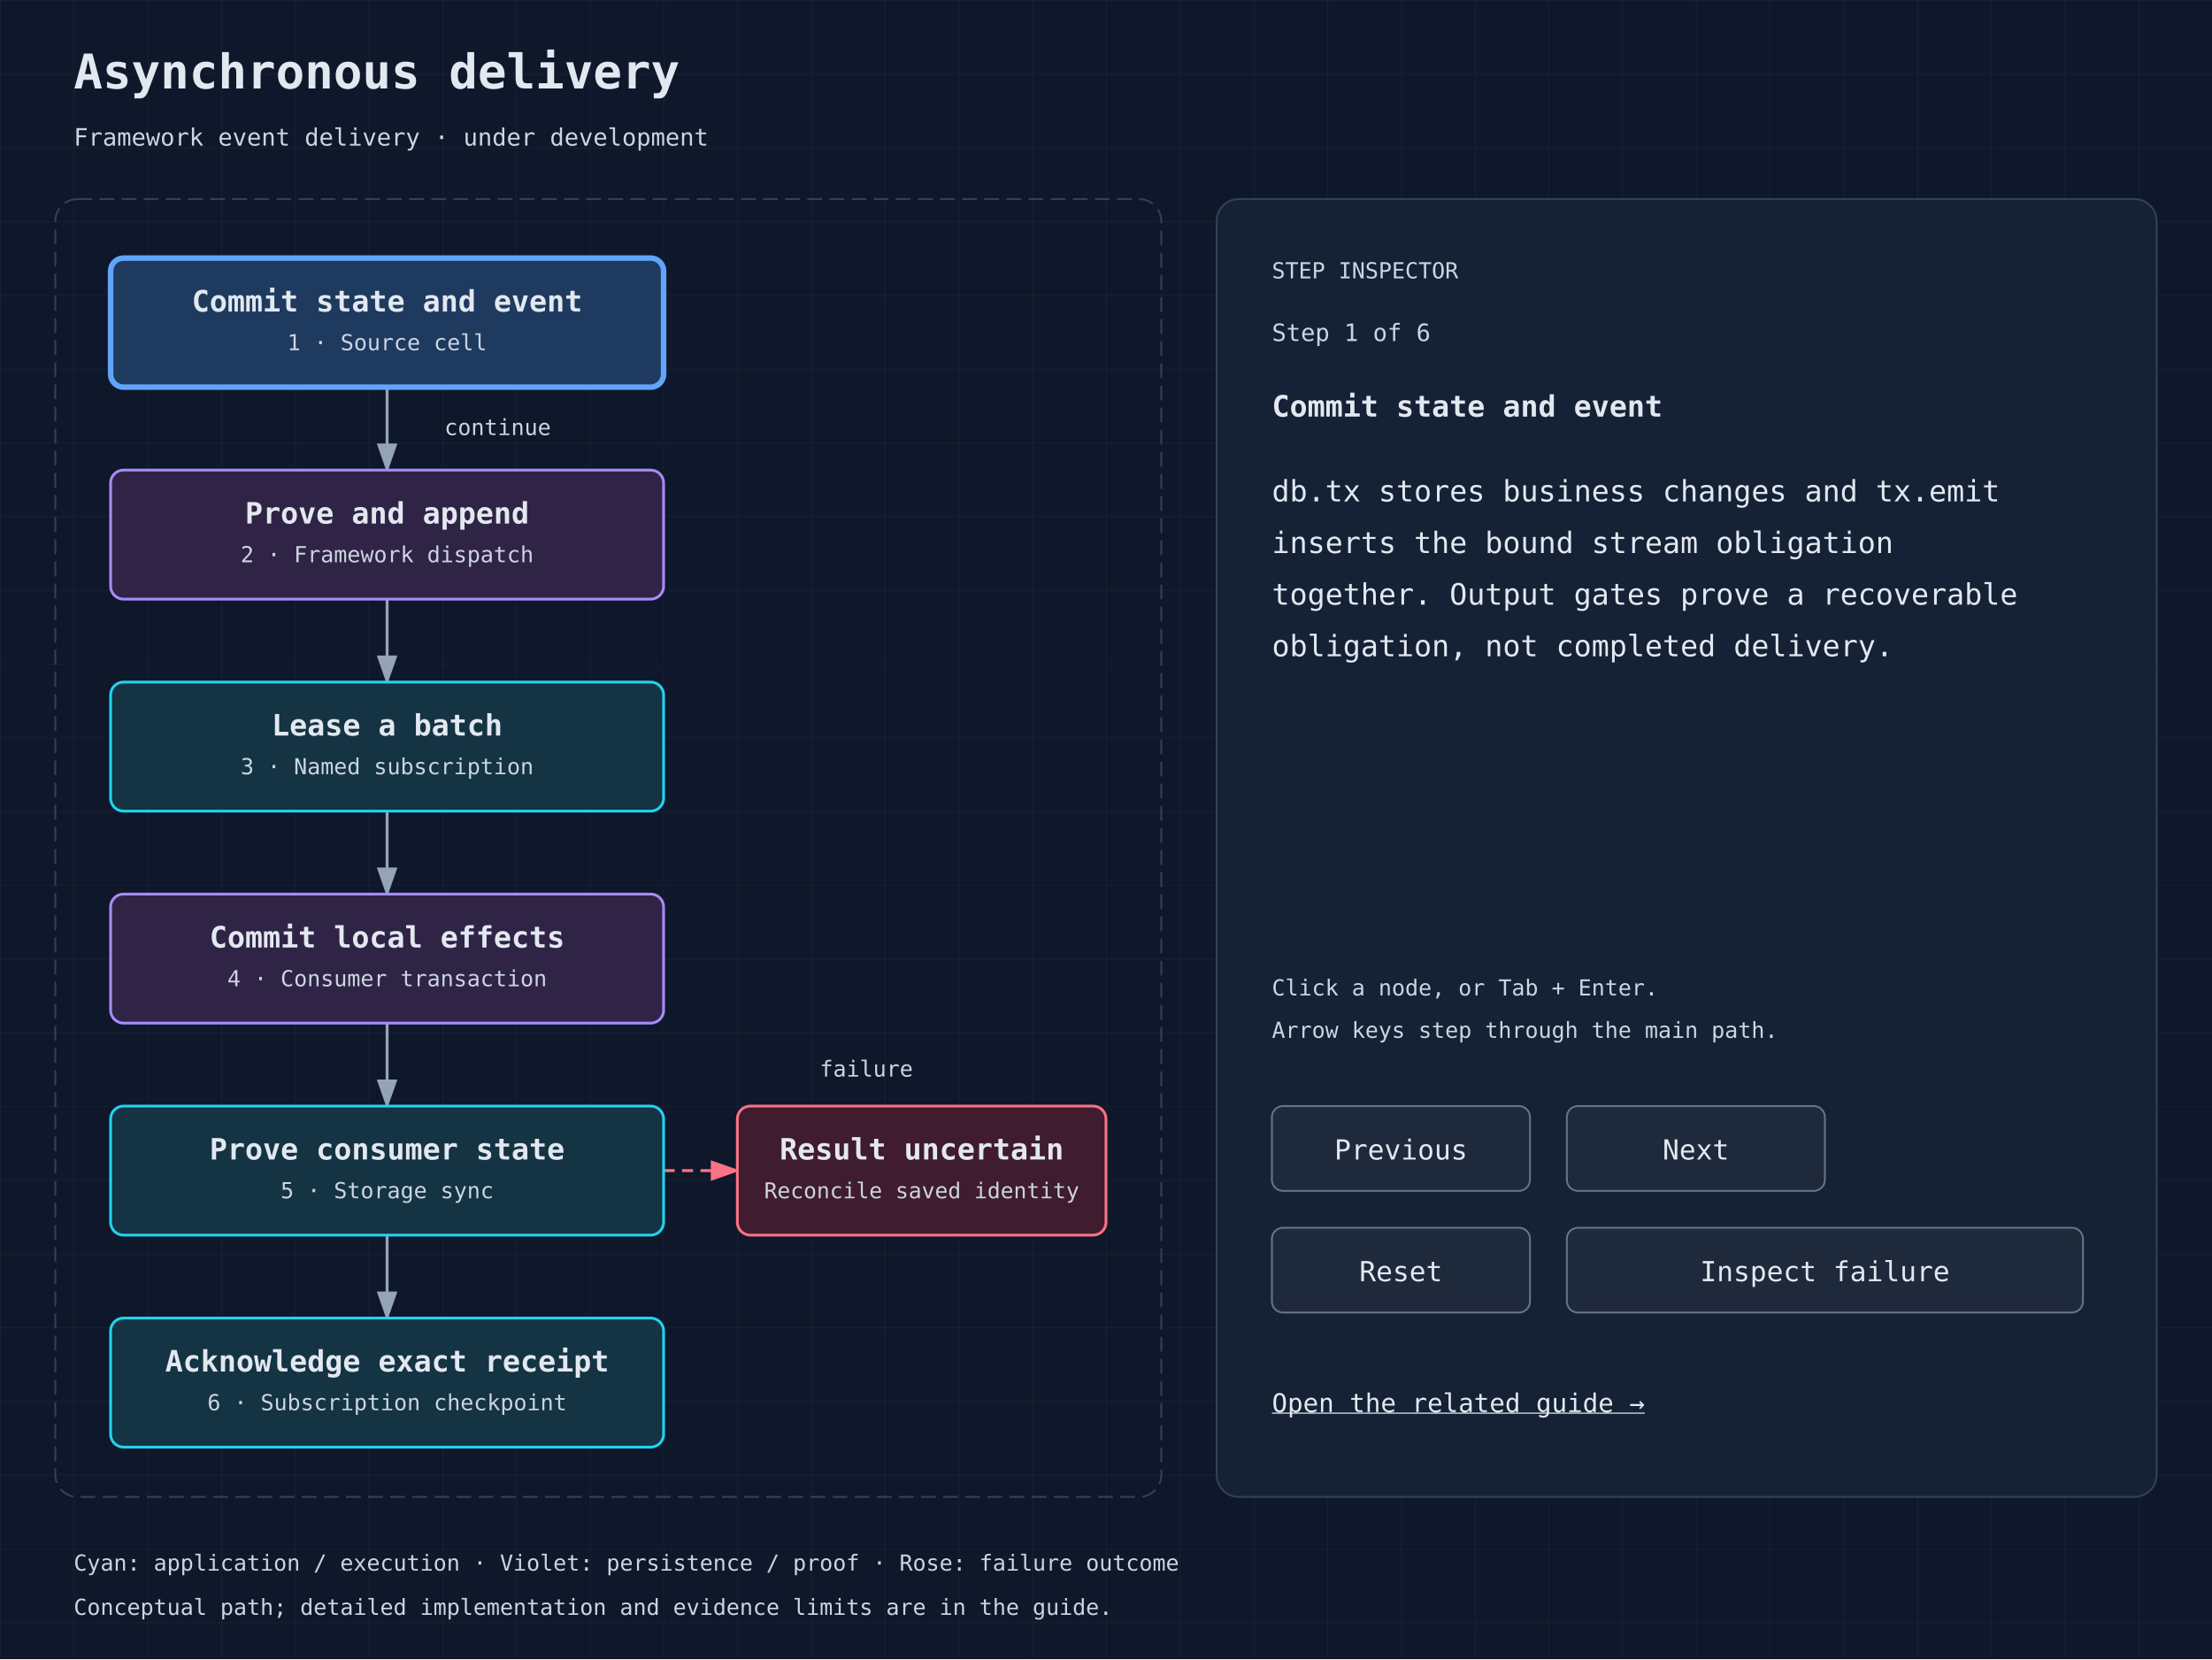
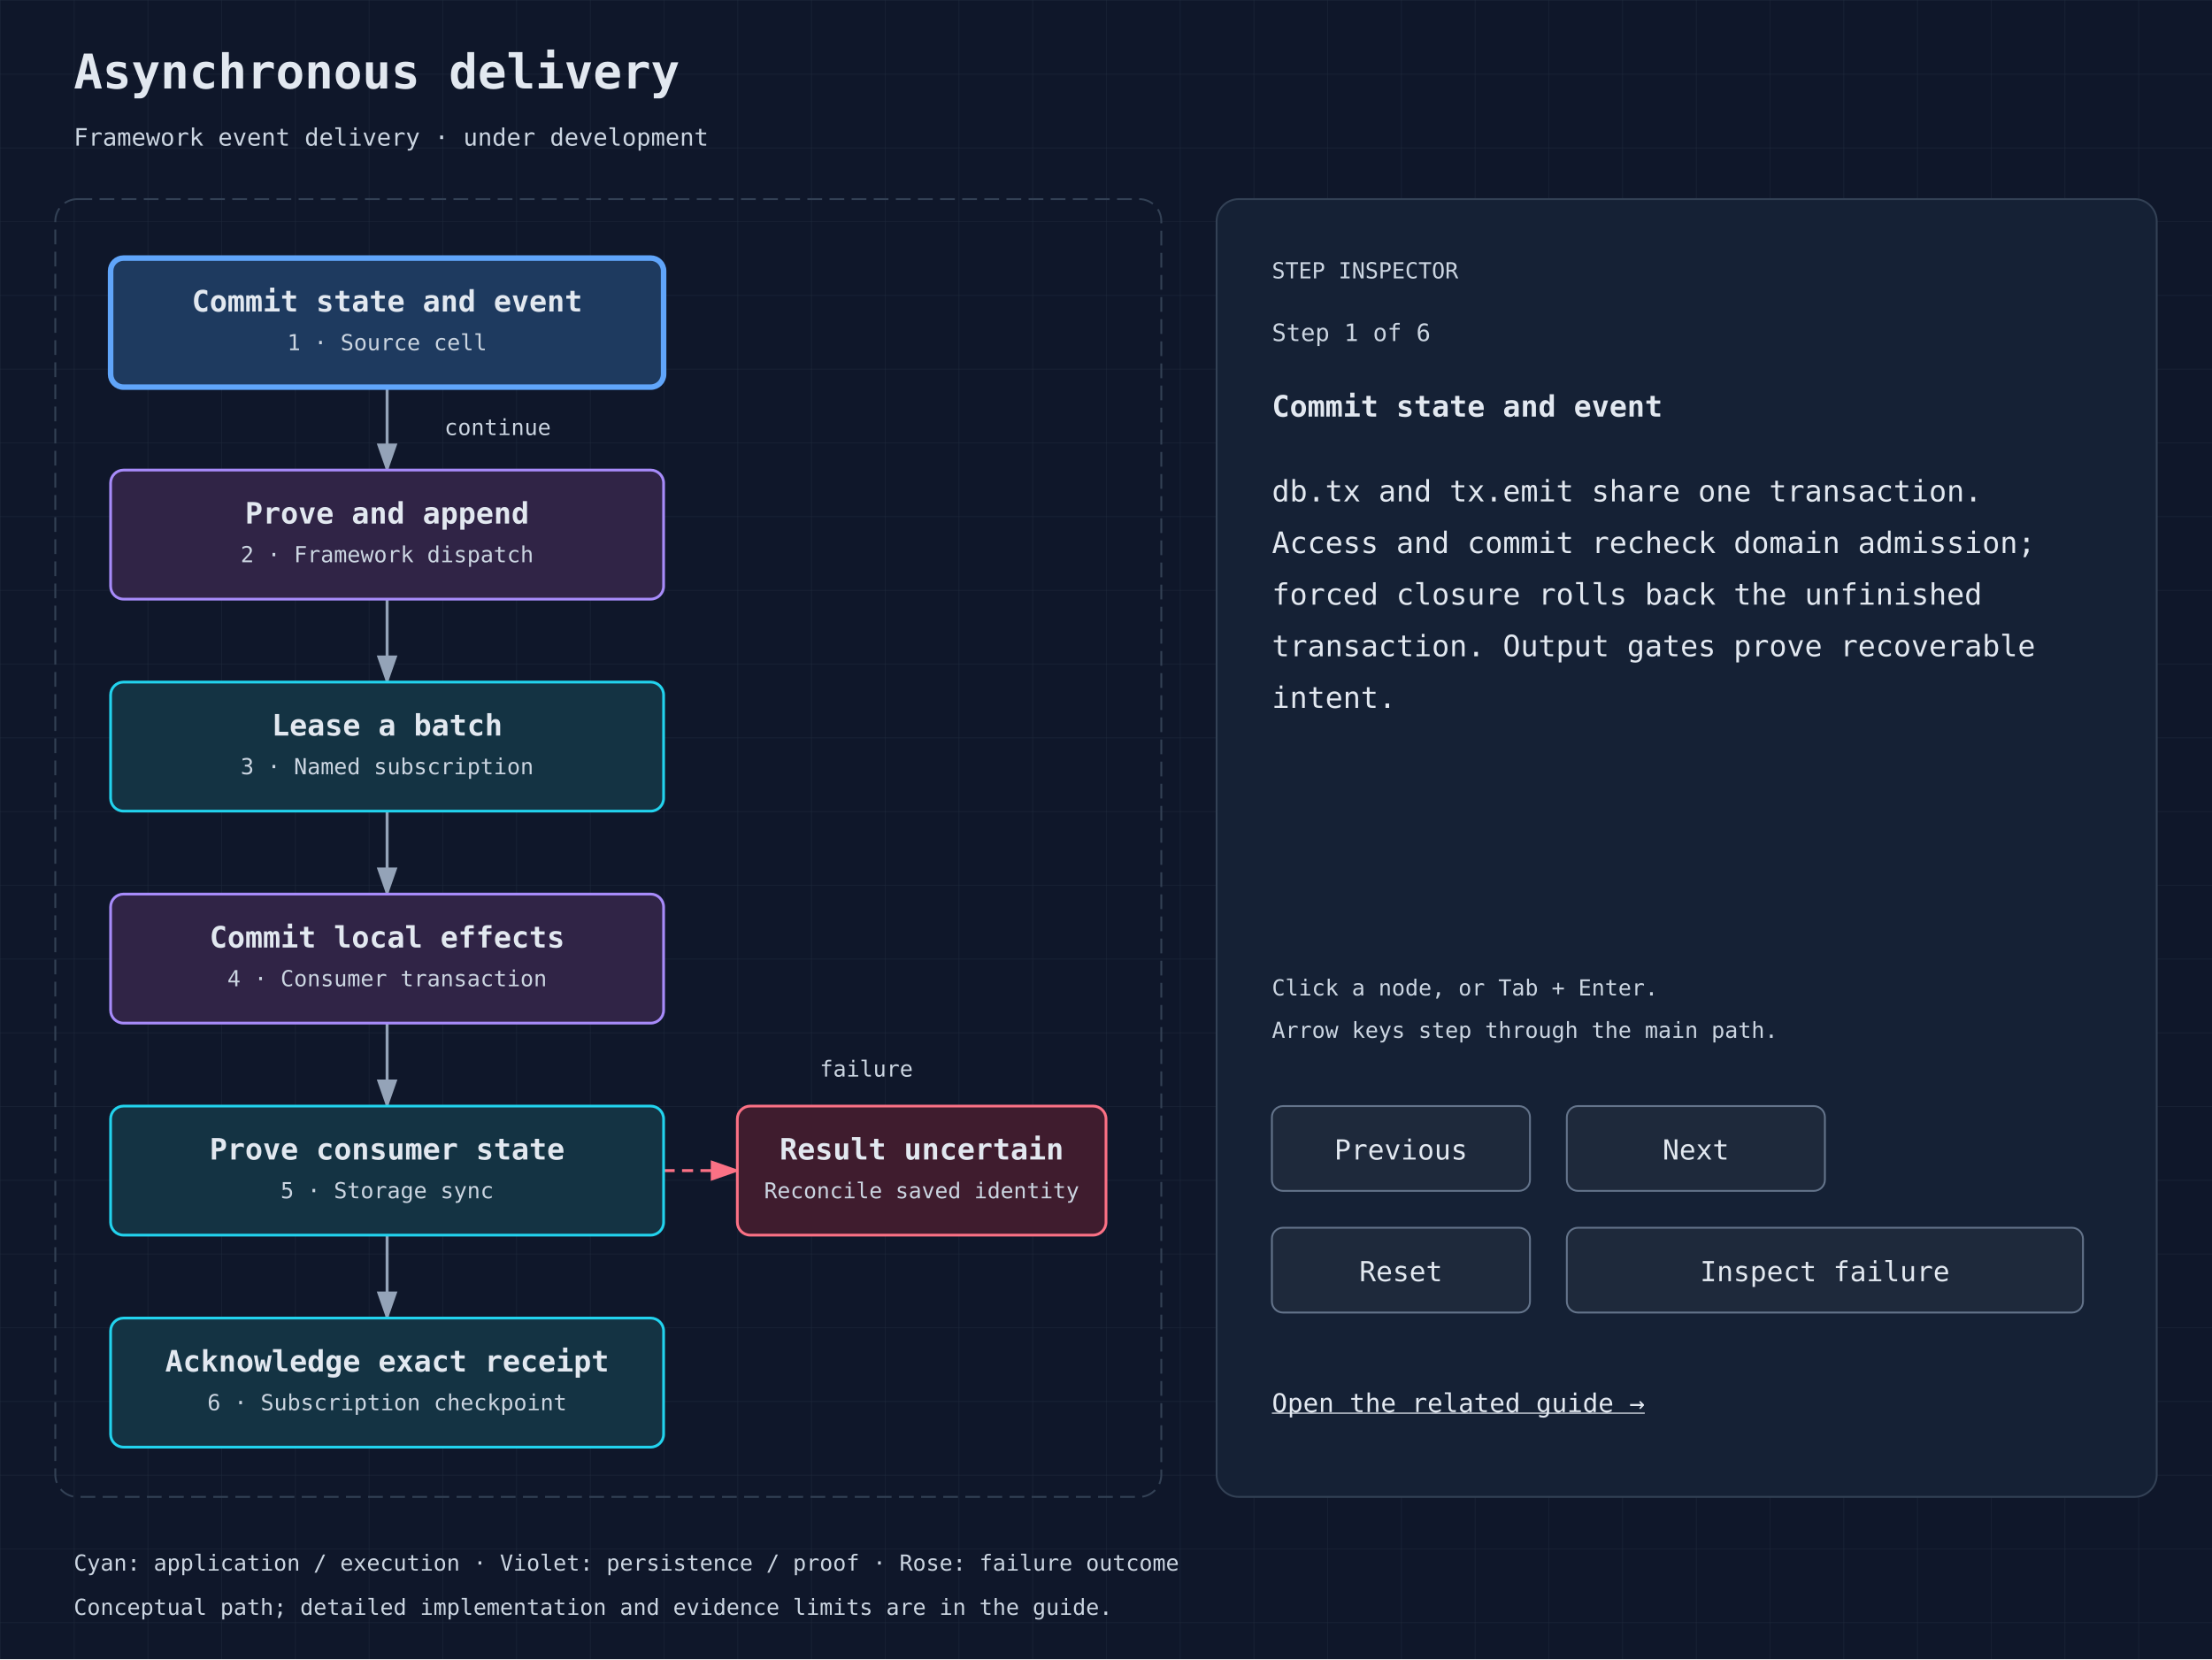
<svg xmlns="http://www.w3.org/2000/svg" viewBox="0 0 1200 900" role="group" aria-labelledby="title desc">
  <defs>
    <pattern id="grid" width="40" height="40" patternUnits="userSpaceOnUse">
      <path d="M40 0H0V40" fill="none" stroke="#1e293b" stroke-width=".5" />
    </pattern>
    <marker id="arrow" markerWidth="10" markerHeight="7" refX="9" refY="3.5" orient="auto">
      <path d="M0 0L10 3.5L0 7Z" fill="#94a3b8" />
    </marker>
    <marker id="alert-arrow" markerWidth="10" markerHeight="7" refX="9" refY="3.5" orient="auto">
      <path d="M0 0L10 3.5L0 7Z" fill="#fb7185" />
    </marker>
  </defs>
  <style>
text { font-family: 'SF Mono', 'Cascadia Code', Menlo, monospace; fill:#e2e8f0; }
.title {font-size:26px;font-weight:700} .subtitle {font-size:13px;fill:#cbd5e1}
.name {font-size:16px;font-weight:600} .label {font-size:12px;fill:#cbd5e1}
.edge {fill:none;stroke:#94a3b8;stroke-width:1.6;marker-end:url(#arrow)}
.node,.control {cursor:pointer} .node:focus .surface,.control:focus rect {stroke:#fff;stroke-width:3}
.node.active .surface {stroke:#60a5fa;stroke-width:3;fill:#1e3a5f}
.node.visited .surface {stroke:#34d399} .control:hover rect {fill:#334155}
.control[aria-disabled="true"] {opacity:.45} .error.active .surface {stroke:#fb7185;fill:#4c1528}
</style>
  <rect width="100%" height="100%" fill="#0f172a" />
  <rect width="100%" height="100%" fill="url(#grid)" />
  <text class="title" x="40" y="48">Asynchronous delivery</text>
  <text class="subtitle" x="40" y="79">Framework event delivery · under development</text>
  <rect x="30" y="108" width="600" height="704" rx="12" fill="none" stroke="#334155" stroke-dasharray="8 4" />
  <path class="edge" d="M210 210V255" />
  <text class="label" x="270" y="236" text-anchor="middle">continue</text>
  <path class="edge" d="M210 325V370" />
  <path class="edge" d="M210 440V485" />
  <path class="edge" d="M210 555V600" />
  <path class="edge" d="M210 670V715" />
  <path class="edge" d="M360 635H400" style="stroke:#fb7185;stroke-dasharray:6 4;marker-end:url(#alert-arrow)" />
  <text class="label" x="470" y="584" text-anchor="middle">failure</text>
  <g id="step-0" class="node active" tabindex="0" role="button" aria-pressed="true" aria-label="Step 1: Commit state and event" data-step="0">
    <rect x="60" y="140" width="300" height="70" rx="7" fill="#0f172a" />
    <rect class="surface" x="60" y="140" width="300" height="70" rx="7" fill="#143343" stroke="#22d3ee" stroke-width="1.5" />
    <text class="name" style="font-size:16.00px" x="210.0" y="169" text-anchor="middle">Commit state and event</text>
    <text class="label" style="font-size:12.00px" x="210.0" y="190" text-anchor="middle">1 · Source cell</text>
  </g>
  <g id="step-1" class="node" tabindex="0" role="button" aria-pressed="false" aria-label="Step 2: Prove and append" data-step="1">
    <rect x="60" y="255" width="300" height="70" rx="7" fill="#0f172a" />
    <rect class="surface" x="60" y="255" width="300" height="70" rx="7" fill="#302446" stroke="#a78bfa" stroke-width="1.5" />
    <text class="name" style="font-size:16.00px" x="210.0" y="284" text-anchor="middle">Prove and append</text>
    <text class="label" style="font-size:12.00px" x="210.0" y="305" text-anchor="middle">2 · Framework dispatch</text>
  </g>
  <g id="step-2" class="node" tabindex="0" role="button" aria-pressed="false" aria-label="Step 3: Lease a batch" data-step="2">
    <rect x="60" y="370" width="300" height="70" rx="7" fill="#0f172a" />
    <rect class="surface" x="60" y="370" width="300" height="70" rx="7" fill="#143343" stroke="#22d3ee" stroke-width="1.5" />
    <text class="name" style="font-size:16.00px" x="210.0" y="399" text-anchor="middle">Lease a batch</text>
    <text class="label" style="font-size:12.00px" x="210.0" y="420" text-anchor="middle">3 · Named subscription</text>
  </g>
  <g id="step-3" class="node" tabindex="0" role="button" aria-pressed="false" aria-label="Step 4: Commit local effects" data-step="3">
    <rect x="60" y="485" width="300" height="70" rx="7" fill="#0f172a" />
    <rect class="surface" x="60" y="485" width="300" height="70" rx="7" fill="#302446" stroke="#a78bfa" stroke-width="1.5" />
    <text class="name" style="font-size:16.00px" x="210.0" y="514" text-anchor="middle">Commit local effects</text>
    <text class="label" style="font-size:12.00px" x="210.0" y="535" text-anchor="middle">4 · Consumer transaction</text>
  </g>
  <g id="step-4" class="node" tabindex="0" role="button" aria-pressed="false" aria-label="Step 5: Prove consumer state" data-step="4">
    <rect x="60" y="600" width="300" height="70" rx="7" fill="#0f172a" />
    <rect class="surface" x="60" y="600" width="300" height="70" rx="7" fill="#143343" stroke="#22d3ee" stroke-width="1.5" />
    <text class="name" style="font-size:16.00px" x="210.0" y="629" text-anchor="middle">Prove consumer state</text>
    <text class="label" style="font-size:12.00px" x="210.0" y="650" text-anchor="middle">5 · Storage sync</text>
  </g>
  <g id="step-5" class="node" tabindex="0" role="button" aria-pressed="false" aria-label="Step 6: Acknowledge exact receipt" data-step="5">
    <rect x="60" y="715" width="300" height="70" rx="7" fill="#0f172a" />
    <rect class="surface" x="60" y="715" width="300" height="70" rx="7" fill="#143343" stroke="#22d3ee" stroke-width="1.5" />
    <text class="name" style="font-size:16.00px" x="210.0" y="744" text-anchor="middle">Acknowledge exact receipt</text>
    <text class="label" style="font-size:12.00px" x="210.0" y="765" text-anchor="middle">6 · Subscription checkpoint</text>
  </g>
  <g id="failure-node" class="node error" tabindex="0" role="button" aria-pressed="false" aria-label="Inspect failure branch" data-step="failure">
    <rect x="400" y="600" width="200" height="70" rx="7" fill="#0f172a" />
    <rect class="surface" x="400" y="600" width="200" height="70" rx="7" fill="#3f1c2e" stroke="#fb7185" stroke-width="1.5" />
    <text class="name" style="font-size:16.00px" x="500.0" y="629" text-anchor="middle">Result uncertain</text>
    <text class="label" style="font-size:11.83px" x="500.0" y="650" text-anchor="middle">Reconcile saved identity</text>
  </g>
  <rect x="660" y="108" width="510" height="704" rx="12" fill="#152135" stroke="#334155" />
  <text class="label" x="690" y="151">STEP INSPECTOR</text>
  <text id="step-number" class="subtitle" x="690" y="185" role="status" aria-live="polite">Step 1 of 6</text>
  <text id="step-title" class="name" x="690" y="226">Commit state and event</text>
  <text id="detail" x="690" y="272" font-size="16" class="">
-     <tspan x="690" dy="0">db.tx stores business changes and tx.emit</tspan>
-     <tspan x="690" dy="28">inserts the bound stream obligation</tspan>
-     <tspan x="690" dy="28">together. Output gates prove a recoverable</tspan>
-     <tspan x="690" dy="28">obligation, not completed delivery.</tspan>
+     <tspan x="690" dy="0">db.tx and tx.emit share one transaction.</tspan>
+     <tspan x="690" dy="28">Access and commit recheck domain admission;</tspan>
+     <tspan x="690" dy="28">forced closure rolls back the unfinished</tspan>
+     <tspan x="690" dy="28">transaction. Output gates prove recoverable</tspan>
+     <tspan x="690" dy="28">intent.</tspan>
  </text>
  <text class="label" x="690" y="540">Click a node, or Tab + Enter.</text>
  <text class="label" x="690" y="563">Arrow keys step through the main path.</text>
  <g id="prev" class="control" role="button" tabindex="0" aria-label="Previous">
    <rect x="690" y="600" width="140" height="46" rx="6" fill="#1e293b" stroke="#64748b" />
    <text x="760.0" y="629" font-size="15" text-anchor="middle">Previous</text>
  </g>
  <g id="next" class="control" role="button" tabindex="0" aria-label="Next">
    <rect x="850" y="600" width="140" height="46" rx="6" fill="#1e293b" stroke="#64748b" />
    <text x="920.0" y="629" font-size="15" text-anchor="middle">Next</text>
  </g>
  <g id="reset" class="control" role="button" tabindex="0" aria-label="Reset">
    <rect x="690" y="666" width="140" height="46" rx="6" fill="#1e293b" stroke="#64748b" />
    <text x="760.0" y="695" font-size="15" text-anchor="middle">Reset</text>
  </g>
  <g id="failure" class="control" role="button" tabindex="0" aria-label="Inspect failure">
    <rect x="850" y="666" width="280" height="46" rx="6" fill="#1e293b" stroke="#64748b" />
    <text x="990.0" y="695" font-size="15" text-anchor="middle">Inspect failure</text>
  </g>
  <a href="../26-event-delivery.md" target="_top">
    <text x="690" y="766" fill="#22d3ee" font-size="14" text-decoration="underline">Open the related guide →</text>
  </a>
  <text class="label" x="40" y="852">Cyan: application / execution · Violet: persistence / proof · Rose: failure outcome</text>
  <text class="label" x="40" y="876">Conceptual path; detailed implementation and evidence limits are in the guide.</text>
</svg>
